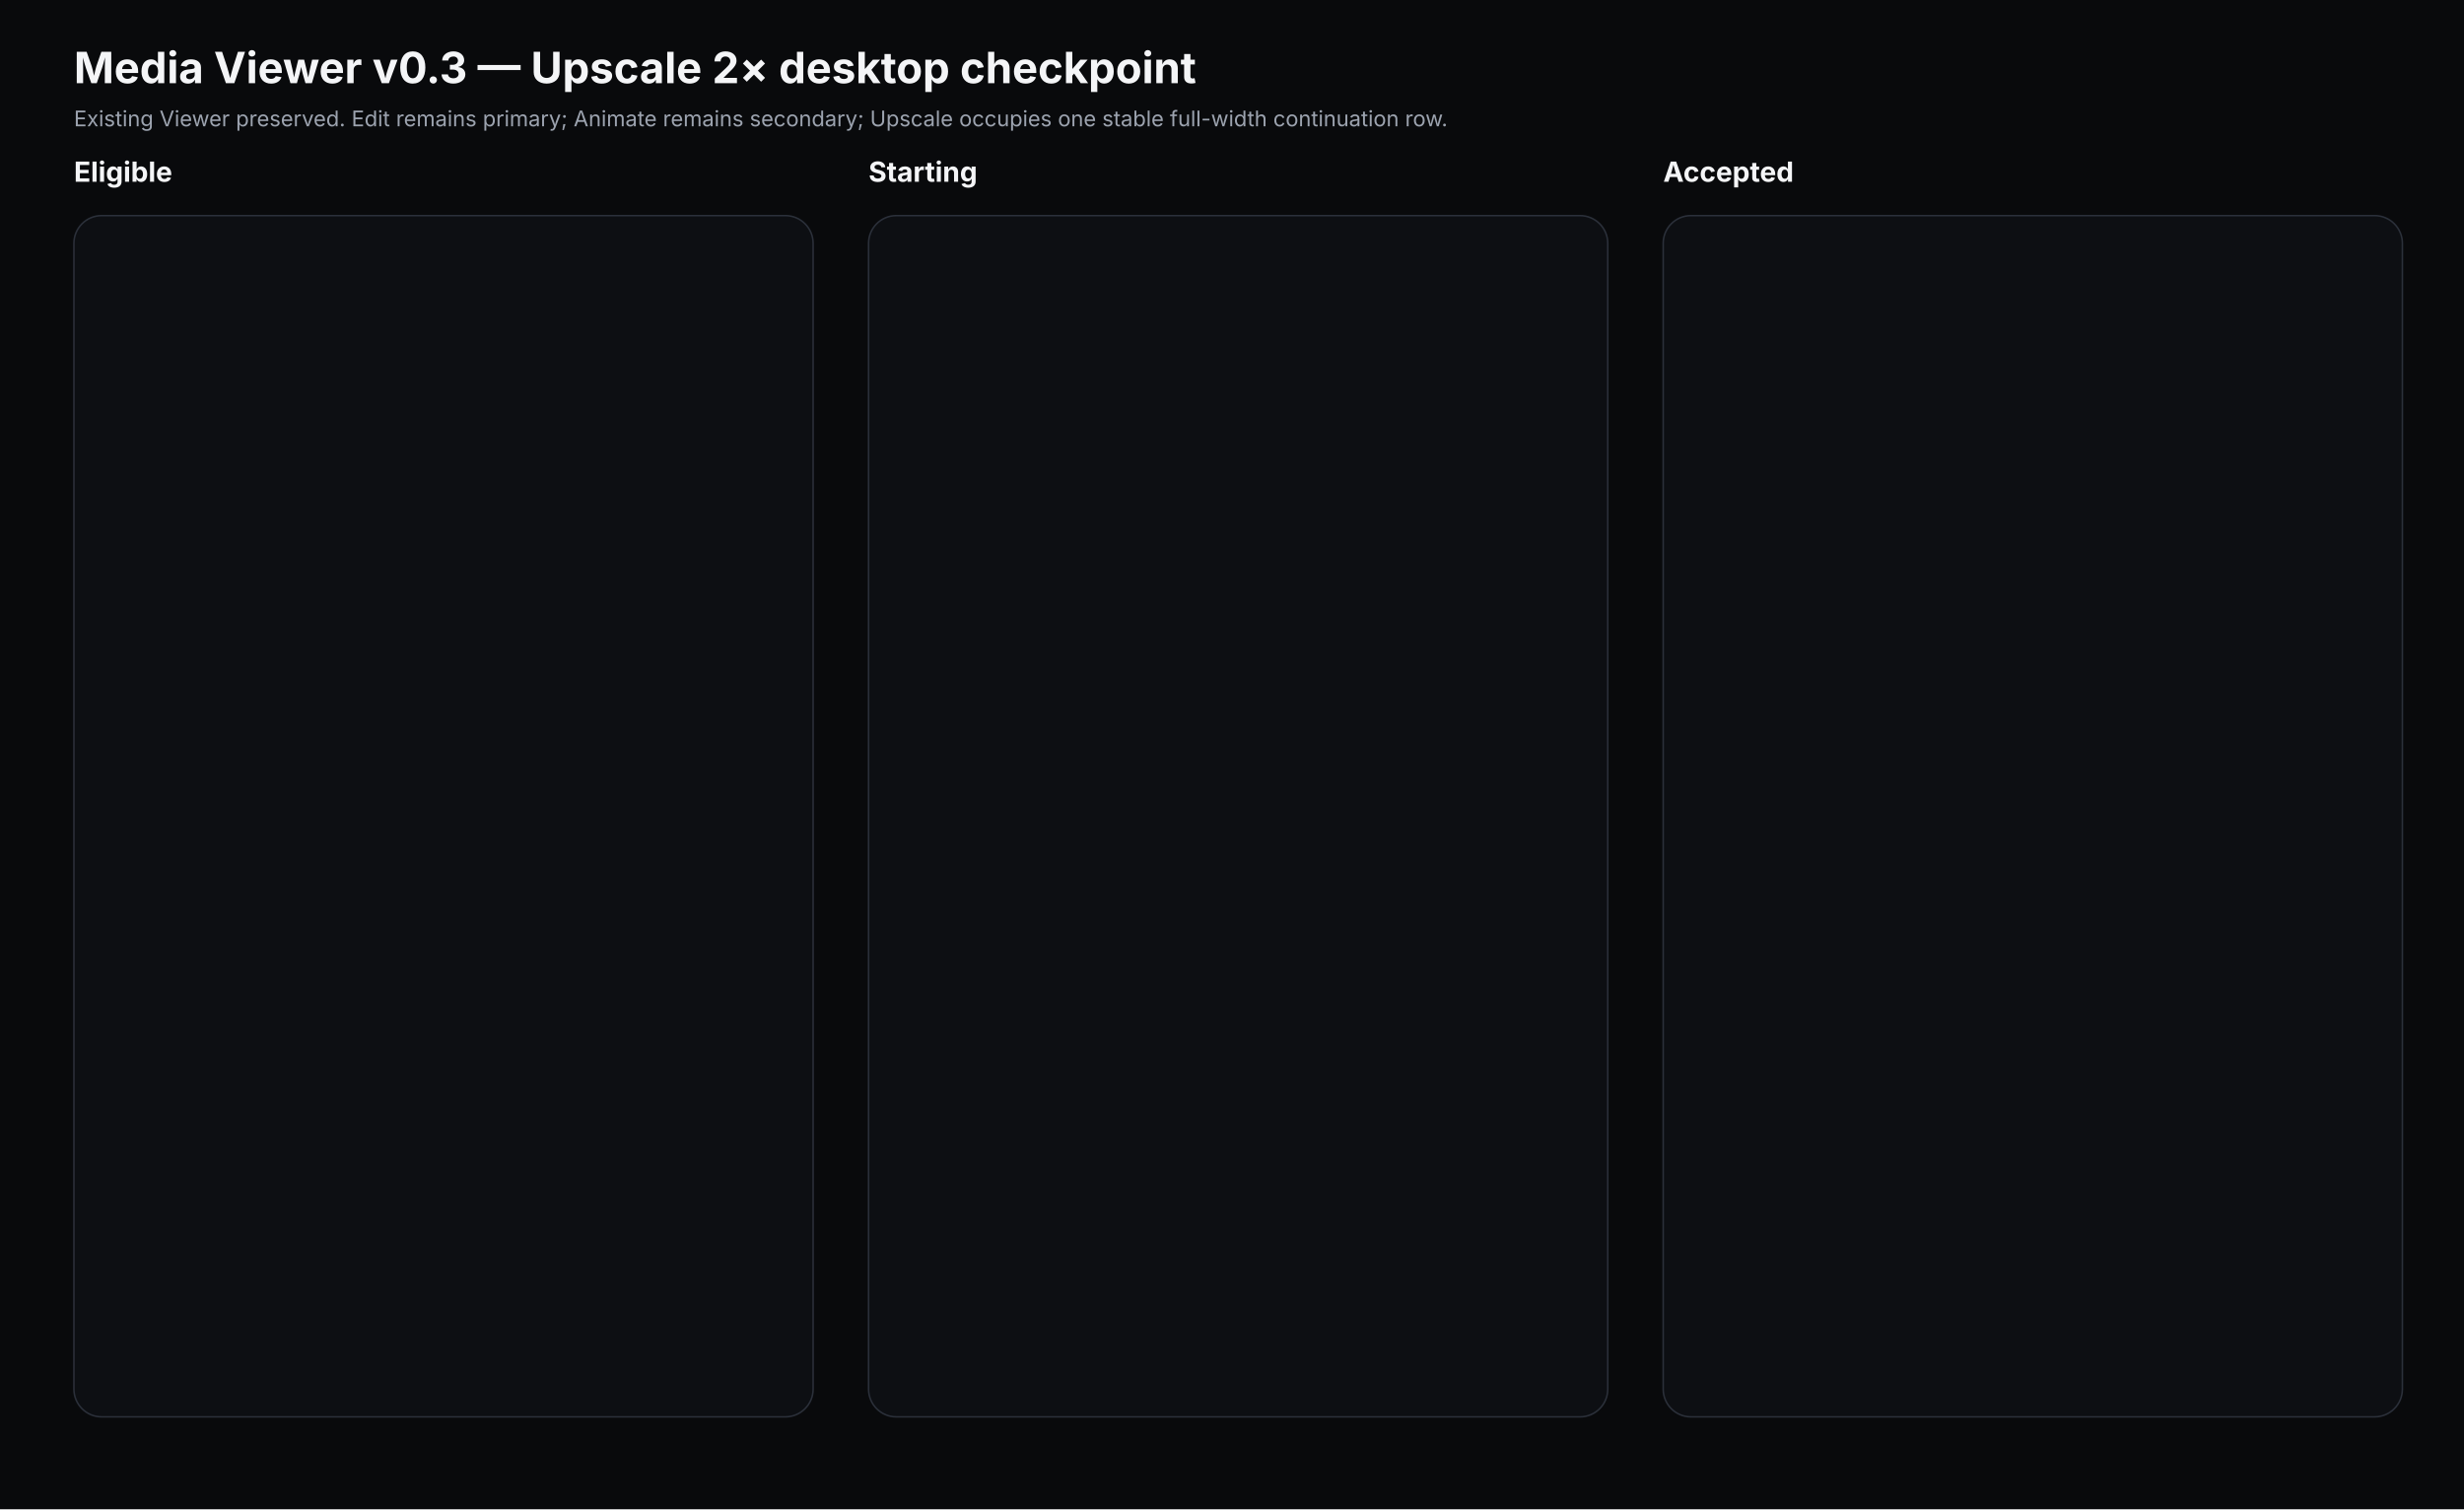
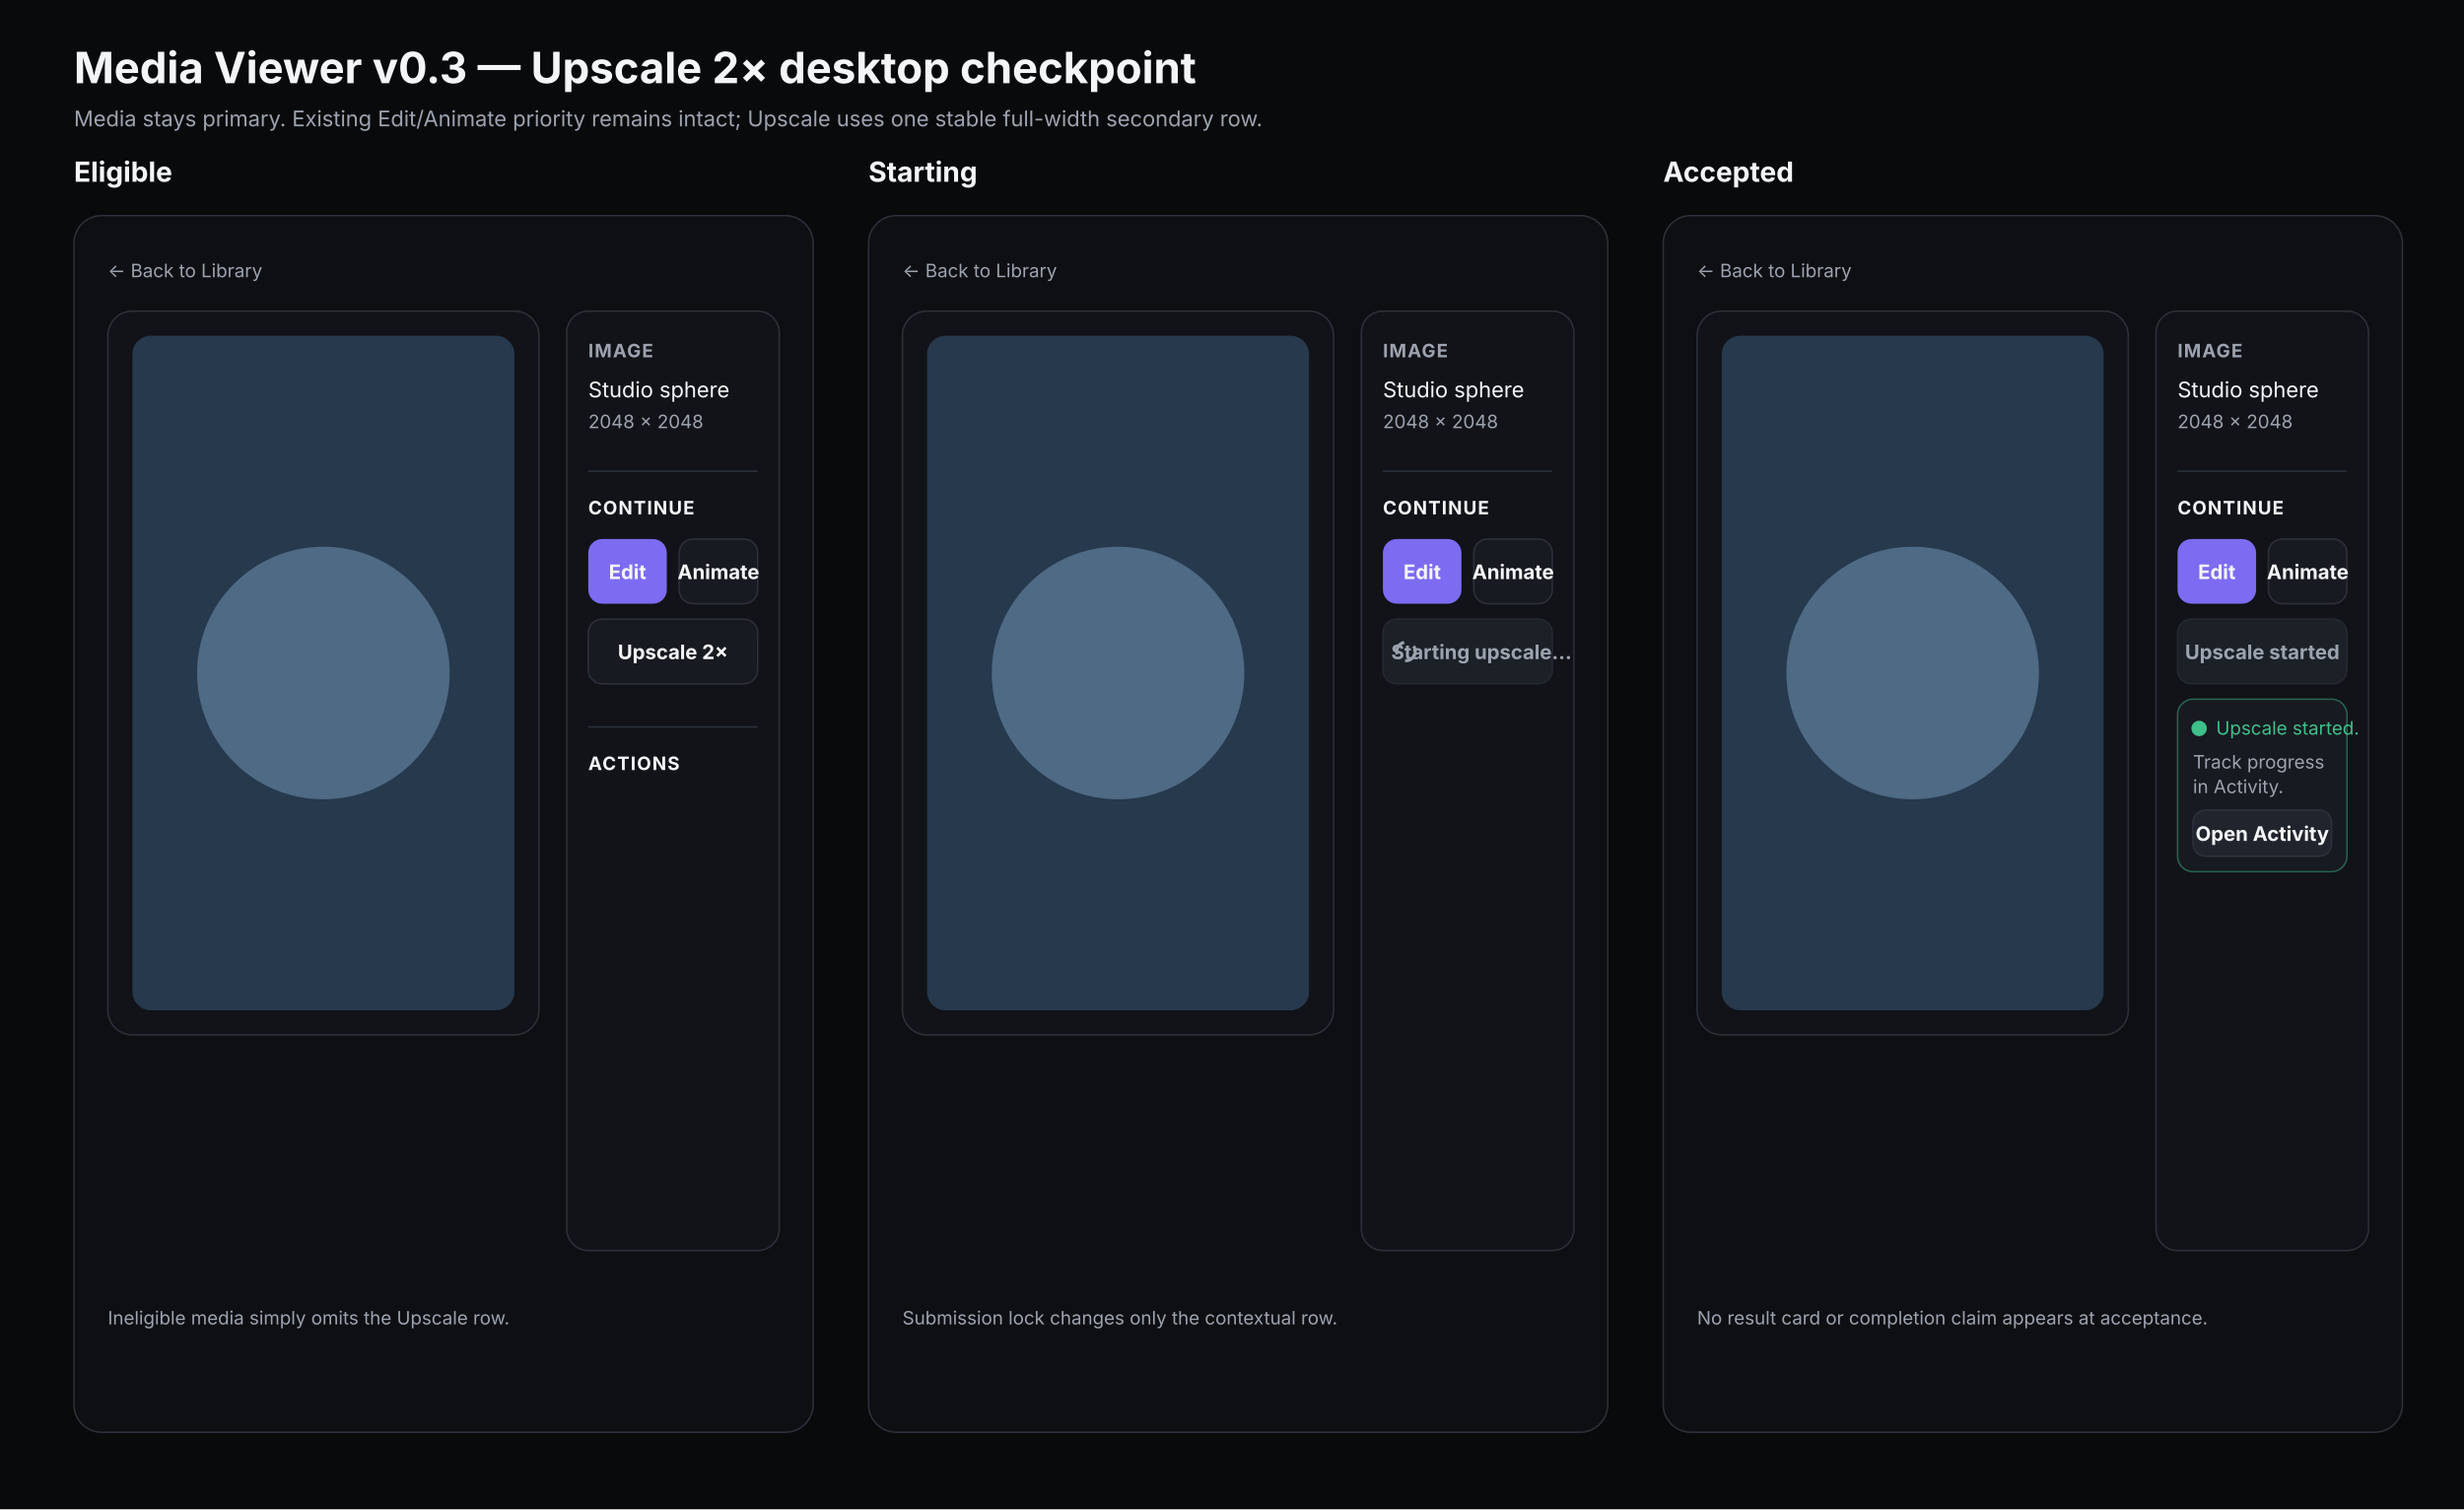
<svg xmlns="http://www.w3.org/2000/svg" width="1600" height="980" viewBox="0 0 1600 980">
  <style>text{font-family:Inter,ui-sans-serif,system-ui,sans-serif;fill:#F4F5F7}.muted{fill:#9CA3AF}.label{font-size:12px;font-weight:700;letter-spacing:.06em}.body{font-size:14px}.small{font-size:12px}.title{font-size:28px;font-weight:650}.state{font-size:18px;font-weight:650}.btn{font-size:13px;font-weight:650;text-anchor:middle}.success{fill:#3FBF8A}</style>
  <rect width="1600" height="980" fill="#090A0C" />
  <text x="48" y="54" class="title">Media Viewer v0.3 — Upscale 2× desktop checkpoint</text>
-   <text x="48" y="82" class="body muted">Existing Viewer preserved. Edit remains primary; Animate remains secondary; Upscale occupies one stable full-width continuation row.</text>
+   <text x="48" y="82" class="body muted">Media stays primary. Existing Edit/Animate priority remains intact; Upscale uses one stable full-width secondary row.</text>
  <g transform="translate(48 118)">
    <g>
-       <text x="0" y="0" class="state">Eligible</text>
-       <rect x="0" y="22" width="480" height="780" rx="18" fill="#0D0F13" stroke="#2B303A" />
+       <text class="state" x="0" y="0">Eligible</text>
+       <rect y="22" width="480" height="790" rx="18" fill="#0D0F13" stroke="#2B303A" />
+       <text x="22" y="62" class="small muted">← Back to Library</text>
+       <rect x="22" y="84" width="280" height="470" rx="16" fill="#111318" stroke="#2B303A" />
+       <rect x="38" y="100" width="248" height="438" rx="12" fill="#26394D" />
+       <circle cx="162" cy="319" r="82" fill="#4E6A84" />
+       <g transform="translate(320 84)">
+         <rect width="138" height="610" rx="14" fill="#111318" stroke="#2B303A" />
+         <text x="14" y="30" class="label muted">IMAGE</text>
+         <text x="14" y="56" class="body">Studio sphere</text>
+         <text x="14" y="76" class="small muted">2048 × 2048</text>
+         <line x1="14" x2="124" y1="104" y2="104" stroke="#2B303A" />
+         <text x="14" y="132" class="label">CONTINUE</text>
+         <rect x="14" y="148" width="51" height="42" rx="9" fill="#7C6CF2" />
+         <text x="39.5" y="174" class="btn">Edit</text>
+         <rect x="73" y="148" width="51" height="42" rx="9" fill="#171A20" stroke="#2B303A" />
+         <text x="98.5" y="174" class="btn">Animate</text>
+         <rect x="14" y="200" width="110" height="42" rx="9" fill="#171A20" stroke="#2B303A" />
+         <text x="69" y="226" class="btn">Upscale 2×</text>
+         <line x1="14" x2="124" y1="270" y2="270" stroke="#2B303A" />
+         <text x="14" y="298" class="label">ACTIONS</text>
+       </g>
+       <text x="22" y="742" class="small muted">Ineligible media simply omits the Upscale row.</text>
    </g>
    <g transform="translate(516 0)">
-       <text x="0" y="0" class="state">Starting</text>
-       <rect x="0" y="22" width="480" height="780" rx="18" fill="#0D0F13" stroke="#2B303A" />
+       <text class="state" x="0" y="0">Starting</text>
+       <rect y="22" width="480" height="790" rx="18" fill="#0D0F13" stroke="#2B303A" />
+       <text x="22" y="62" class="small muted">← Back to Library</text>
+       <rect x="22" y="84" width="280" height="470" rx="16" fill="#111318" stroke="#2B303A" />
+       <rect x="38" y="100" width="248" height="438" rx="12" fill="#26394D" />
+       <circle cx="162" cy="319" r="82" fill="#4E6A84" />
+       <g transform="translate(320 84)">
+         <rect width="138" height="610" rx="14" fill="#111318" stroke="#2B303A" />
+         <text x="14" y="30" class="label muted">IMAGE</text>
+         <text x="14" y="56" class="body">Studio sphere</text>
+         <text x="14" y="76" class="small muted">2048 × 2048</text>
+         <line x1="14" x2="124" y1="104" y2="104" stroke="#2B303A" />
+         <text x="14" y="132" class="label">CONTINUE</text>
+         <rect x="14" y="148" width="51" height="42" rx="9" fill="#7C6CF2" />
+         <text x="39.5" y="174" class="btn">Edit</text>
+         <rect x="73" y="148" width="51" height="42" rx="9" fill="#171A20" stroke="#2B303A" />
+         <text x="98.5" y="174" class="btn">Animate</text>
+         <rect x="14" y="200" width="110" height="42" rx="9" fill="#20242C" stroke="#2B303A" opacity=".75" />
+         <circle cx="29" cy="221" r="6" fill="none" stroke="#9CA3AF" stroke-width="2" stroke-dasharray="10 7" />
+         <text x="78" y="226" class="btn muted">Starting upscale…</text>
+       </g>
+       <text x="22" y="742" class="small muted">Submission lock changes only the contextual row.</text>
    </g>
    <g transform="translate(1032 0)">
-       <text x="0" y="0" class="state">Accepted</text>
-       <rect x="0" y="22" width="480" height="780" rx="18" fill="#0D0F13" stroke="#2B303A" />
+       <text class="state" x="0" y="0">Accepted</text>
+       <rect y="22" width="480" height="790" rx="18" fill="#0D0F13" stroke="#2B303A" />
+       <text x="22" y="62" class="small muted">← Back to Library</text>
+       <rect x="22" y="84" width="280" height="470" rx="16" fill="#111318" stroke="#2B303A" />
+       <rect x="38" y="100" width="248" height="438" rx="12" fill="#26394D" />
+       <circle cx="162" cy="319" r="82" fill="#4E6A84" />
+       <g transform="translate(320 84)">
+         <rect width="138" height="610" rx="14" fill="#111318" stroke="#2B303A" />
+         <text x="14" y="30" class="label muted">IMAGE</text>
+         <text x="14" y="56" class="body">Studio sphere</text>
+         <text x="14" y="76" class="small muted">2048 × 2048</text>
+         <line x1="14" x2="124" y1="104" y2="104" stroke="#2B303A" />
+         <text x="14" y="132" class="label">CONTINUE</text>
+         <rect x="14" y="148" width="51" height="42" rx="9" fill="#7C6CF2" />
+         <text x="39.5" y="174" class="btn">Edit</text>
+         <rect x="73" y="148" width="51" height="42" rx="9" fill="#171A20" stroke="#2B303A" />
+         <text x="98.5" y="174" class="btn">Animate</text>
+         <rect x="14" y="200" width="110" height="42" rx="9" fill="#20242C" stroke="#2B303A" opacity=".75" />
+         <text x="69" y="226" class="btn muted">Upscale started</text>
+         <rect x="14" y="252" width="110" height="112" rx="10" fill="#171A20" stroke="#3FBF8A" stroke-opacity=".45" />
+         <circle cx="28" cy="271" r="5" fill="#3FBF8A" />
+         <text x="39" y="275" class="small success">Upscale started.</text>
+         <text x="24" y="297" class="small muted">Track progress</text>
+         <text x="24" y="313" class="small muted">in Activity.</text>
+         <rect x="24" y="324" width="90" height="30" rx="8" fill="#20242C" stroke="#2B303A" />
+         <text x="69" y="344" class="btn">Open Activity</text>
+       </g>
+       <text x="22" y="742" class="small muted">No result card or completion claim appears at acceptance.</text>
    </g>
  </g>
</svg>
